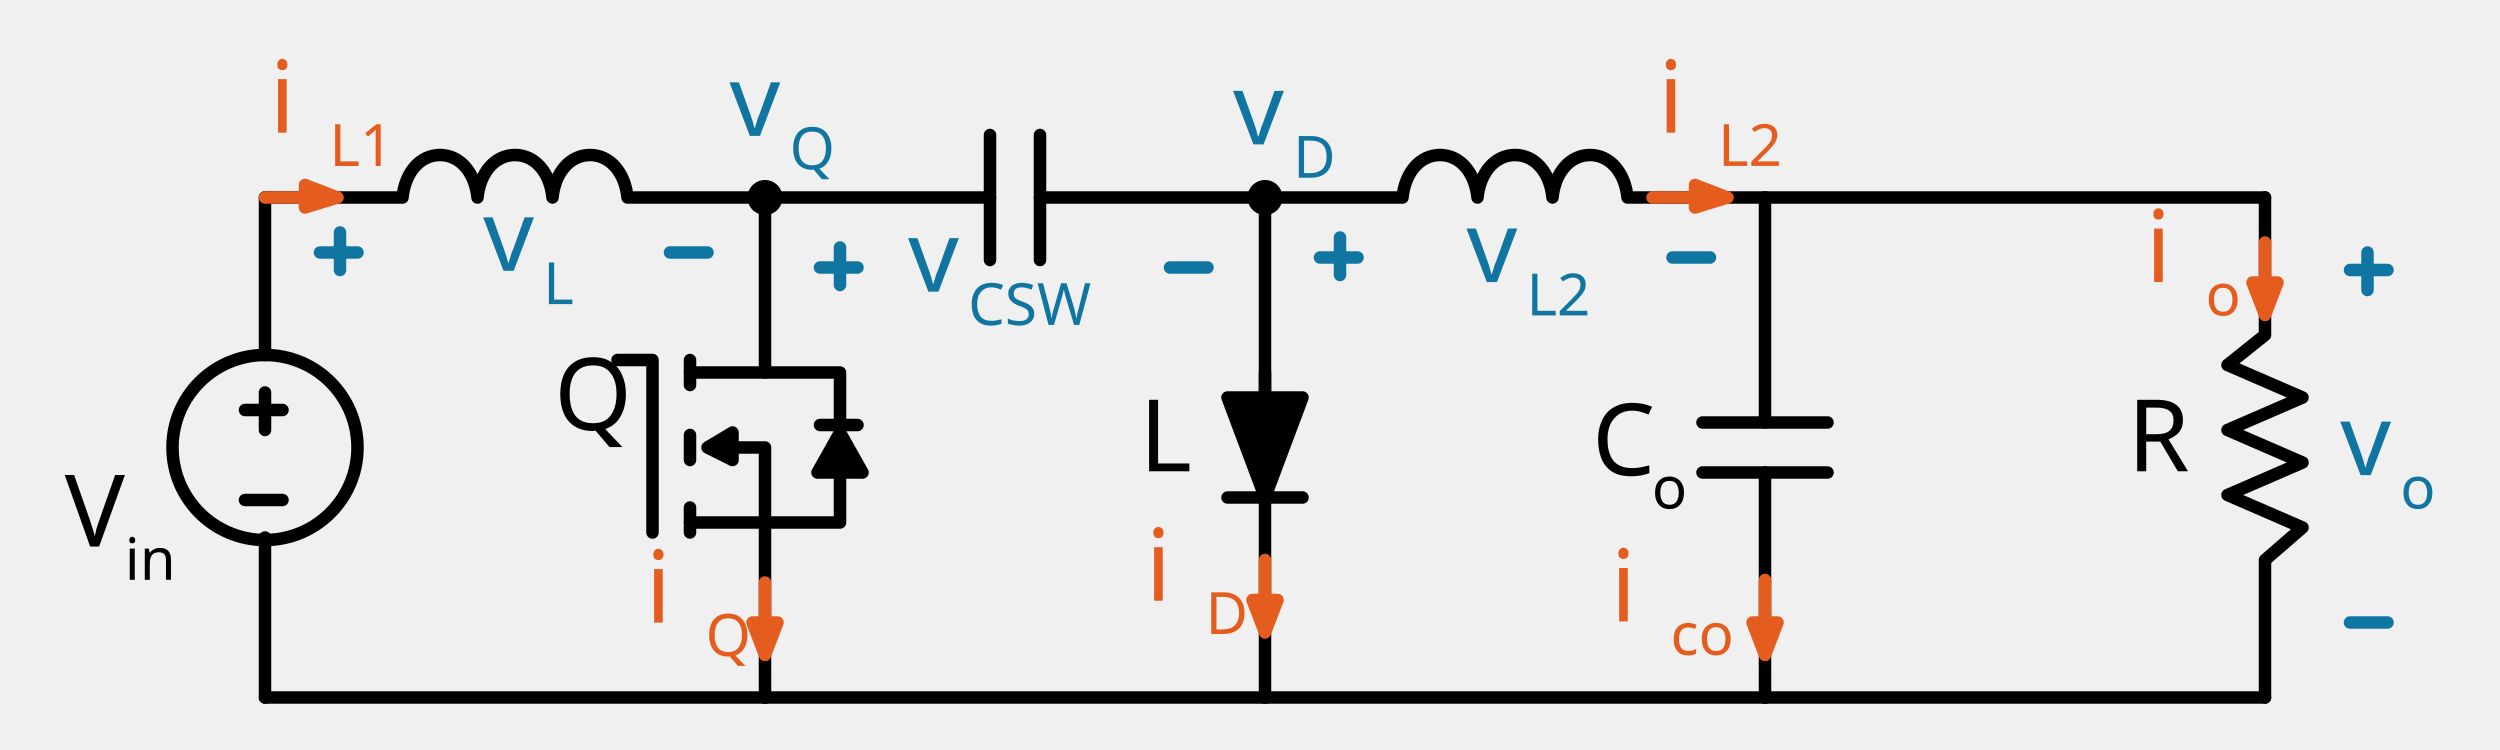
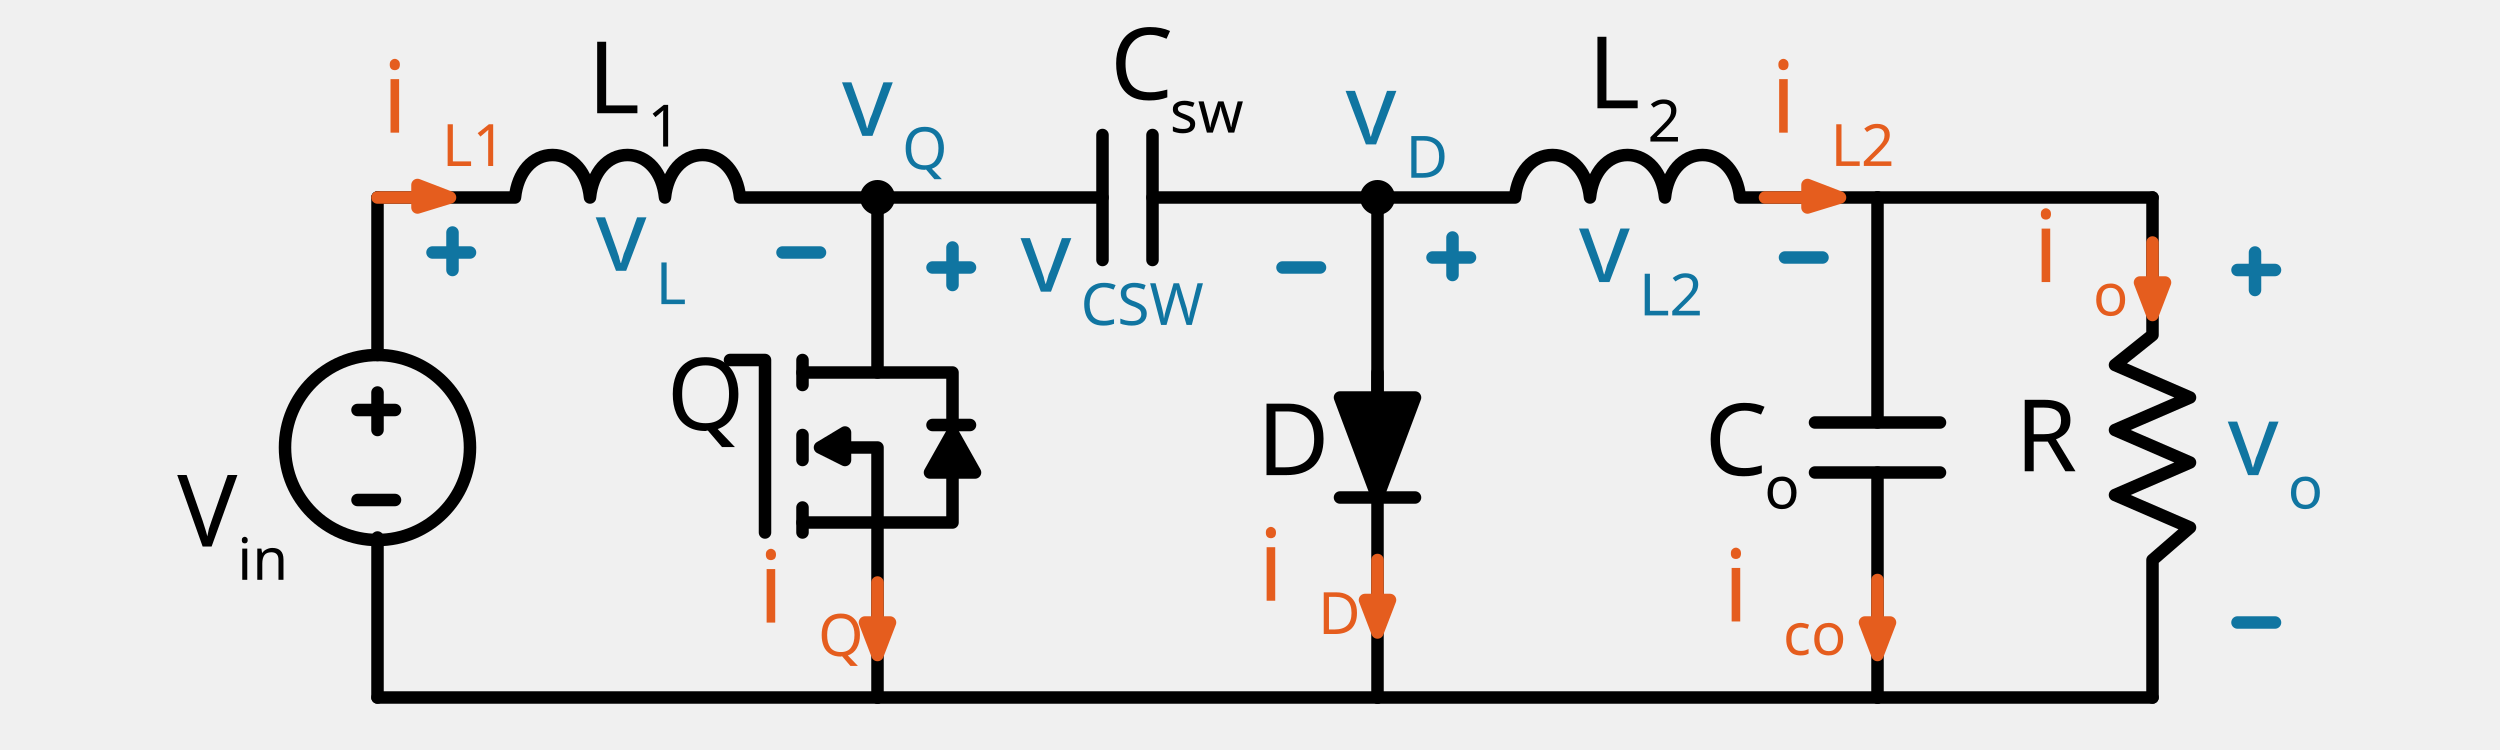
<svg xmlns="http://www.w3.org/2000/svg" version="1.1" x="0px" y="0px" width="100px" height="30px" viewBox="0 0 100 30" style="enable-background:new 0 0 100 30;" xml:space="preserve">
  <style type="text/css">
	.st0{display:none;}
	.st1{display:inline;}
	.st2{fill:none;stroke:#6A93BF;stroke-width:0.25;stroke-linecap:round;stroke-linejoin:round;stroke-miterlimit:10;}
	
		.st3{display:inline;fill:none;stroke:#6A93BF;stroke-width:0.25;stroke-linecap:round;stroke-linejoin:round;stroke-miterlimit:10;}
	.st4{fill:none;stroke:#FC8754;stroke-width:2;stroke-miterlimit:10;}
	.st5{fill:#FFFFFF;stroke:#000000;stroke-miterlimit:10;}
	.st6{fill:none;stroke:#CAEAFF;stroke-linecap:square;stroke-miterlimit:10;}
	.st7{fill:#CAEAFF;}
	.st8{opacity:0.3;fill:#F21616;}
	.st9{fill:none;stroke:#CAEAFF;stroke-linecap:round;stroke-miterlimit:10;}
	.st10{fill:#FC8754;}
	.st11{fill:none;stroke:#000000;stroke-miterlimit:10;}
	.st12{fill:none;stroke:#000000;stroke-width:0.5;stroke-linecap:round;stroke-linejoin:round;stroke-miterlimit:10;}
	.st13{stroke:#000000;stroke-width:0.5;stroke-linecap:round;stroke-linejoin:round;stroke-miterlimit:10;}
	.st14{fill:#E55D1E;stroke:#E55D1E;stroke-width:0.5;stroke-linecap:round;stroke-linejoin:round;stroke-miterlimit:10;}
	.st15{fill:none;stroke:#E55D1E;stroke-width:0.5;stroke-linecap:round;stroke-linejoin:round;stroke-miterlimit:10;}
	.st16{fill:none;}
	.st17{fill:none;stroke:#1075A1;stroke-width:0.5;stroke-linecap:round;stroke-linejoin:round;stroke-miterlimit:10;}
	.st18{fill:none;stroke:#000000;stroke-width:0.25;stroke-miterlimit:10;}
	.st19{font-family:'Courier-Bold';}
	.st20{font-size:4px;}
	.st21{fill:#E55D1E;}
	.st22{fill:#1075A1;}
</style>
  <g id="Layer_2">
</g>
  <g id="Layer_1">
    <g>
      <g>
-         <line class="st12" x1="10.6" y1="27.9" x2="30.6" y2="27.9" />
-         <path class="st12" d="M30.6,7.9l-5.5,0c-0.1-1-0.7-1.7-1.5-1.7c-0.8,0-1.4,0.7-1.5,1.7c-0.1-1-0.7-1.7-1.5-1.7     c-0.8,0-1.4,0.7-1.5,1.7c-0.1-1-0.7-1.7-1.5-1.7c-0.8,0-1.4,0.7-1.5,1.7l-5.5,0" />
-         <g>
-           <polyline class="st12" points="27.6,14.9 30.6,14.9 30.6,7.9     " />
-           <polyline class="st12" points="28.6,17.9 30.6,17.9 30.6,20.9     " />
-           <polyline class="st12" points="27.6,20.9 30.6,20.9 30.6,27.9     " />
-           <line class="st12" x1="27.6" y1="21.3" x2="27.6" y2="20.3" />
-           <line class="st12" x1="27.6" y1="18.4" x2="27.6" y2="17.4" />
-           <line class="st12" x1="27.6" y1="15.4" x2="27.6" y2="14.4" />
-           <polygon class="st12" points="28.3,17.9 29.3,18.4 29.3,17.3     " />
-           <line class="st12" x1="32.8" y1="17" x2="34.3" y2="17" />
-           <polygon class="st13" points="33.6,17.3 32.7,18.9 34.5,18.9     " />
-           <polyline class="st12" points="26.1,21.3 26.1,14.4 24.7,14.4     " />
-           <polyline class="st12" points="30.6,20.9 33.6,20.9 33.6,18.7     " />
-           <polyline class="st12" points="30.6,14.9 33.6,14.9 33.6,17     " />
-         </g>
-       </g>
-       <text transform="matrix(1 0 0 1 2.5895 21.8607)" class="st19 st20">V</text>
-       <text transform="matrix(0.583 0 0 0.583 4.9899 23.1927)" class="st19 st20">in</text>
-       <text transform="matrix(1 0 0 1 22.161 17.1939)" class="st19 st20">Q</text>
-       <g>
-         <text transform="matrix(1 0 0 1 25.8212 24.9043)" class="st21 st19 st20">i</text>
-         <text transform="matrix(0.583 0 0 0.583 28.2216 26.2363)" class="st21 st19 st20">Q</text>
-         <g>
-           <polygon class="st14" points="30.6,26.2 30.1,24.9 31.1,24.9     " />
-         </g>
-         <line class="st15" x1="30.6" y1="23.3" x2="30.6" y2="25.5" />
-       </g>
-       <g>
-         <line class="st12" x1="10.6" y1="14.2" x2="10.6" y2="7.9" />
-         <line class="st12" x1="10.6" y1="27.9" x2="10.6" y2="21.5" />
-         <circle class="st12" cx="10.6" cy="17.9" r="3.7" />
-         <g>
-           <line class="st12" x1="10.6" y1="15.7" x2="10.6" y2="17.2" />
-           <line class="st12" x1="11.3" y1="16.4" x2="9.8" y2="16.4" />
-           <line class="st12" x1="11.3" y1="20" x2="9.8" y2="20" />
-         </g>
-       </g>
-       <g>
-         <line class="st16" x1="10.6" y1="10.1" x2="30.6" y2="10.1" />
-         <text transform="matrix(1 0 0 1 19.3276 10.8332)" class="st22 st19 st20">v</text>
-         <text transform="matrix(0.583 0 0 0.583 21.728 12.1652)" class="st22 st19 st20">L</text>
-         <line class="st17" x1="12.8" y1="10.1" x2="14.3" y2="10.1" />
-         <line class="st17" x1="13.6" y1="9.3" x2="13.6" y2="10.8" />
-         <line class="st17" x1="28.3" y1="10.1" x2="26.8" y2="10.1" />
-       </g>
-       <g>
-         <text transform="matrix(1 0 0 1 49.3239 5.7765)" class="st22 st19 st20">v</text>
-         <text transform="matrix(0.583 0 0 0.583 51.7243 7.1085)" class="st22 st19 st20">D</text>
-         <circle id="XMLID_00000160899339993906798160000011124390096643899276_" cx="50.6" cy="7.9" r="0.7" />
-       </g>
-       <g>
-         <text transform="matrix(1 0 0 1 29.1803 5.4344)" class="st22 st19 st20">v</text>
-         <text transform="matrix(0.583 0 0 0.583 31.5807 6.7665)" class="st22 st19 st20">Q</text>
-         <circle id="XMLID_00000137818357688776314510000011062575290492067493_" cx="30.6" cy="7.9" r="0.7" />
-       </g>
-       <g>
-         <g>
-           <line class="st12" x1="70.6" y1="27.9" x2="90.6" y2="27.9" />
-           <path class="st12" d="M70.6,7.9l-5.5,0c-0.1-1-0.7-1.7-1.5-1.7s-1.4,0.7-1.5,1.7c-0.1-1-0.7-1.7-1.5-1.7s-1.4,0.7-1.5,1.7      c-0.1-1-0.7-1.7-1.5-1.7s-1.4,0.7-1.5,1.7l-5.5,0" />
-           <polyline class="st12" points="90.6,27.9 90.6,22.4 92.1,21.1 89.1,19.8 92.1,18.5 89.1,17.2 92.1,15.9 89.1,14.6 90.6,13.4       90.6,7.9     " />
-           <g>
-             <line class="st12" x1="70.6" y1="16.9" x2="70.6" y2="7.9" />
-             <line class="st12" x1="70.6" y1="27.9" x2="70.6" y2="18.9" />
-             <line class="st12" x1="68.1" y1="18.9" x2="73.1" y2="18.9" />
-             <line class="st12" x1="68.1" y1="16.9" x2="73.1" y2="16.9" />
+         <line class="st12" x1="15.1" y1="27.9" x2="35.1" y2="27.9" />
+         <path class="st12" d="M35.1,7.9l-5.5,0c-0.1-1-0.7-1.7-1.5-1.7c-0.8,0-1.4,0.7-1.5,1.7c-0.1-1-0.7-1.7-1.5-1.7     c-0.8,0-1.4,0.7-1.5,1.7c-0.1-1-0.7-1.7-1.5-1.7c-0.8,0-1.4,0.7-1.5,1.7l-5.5,0" />
+         <g>
+           <polyline class="st12" points="32.1,14.9 35.1,14.9 35.1,7.9     " />
+           <polyline class="st12" points="33.1,17.9 35.1,17.9 35.1,20.9     " />
+           <polyline class="st12" points="32.1,20.9 35.1,20.9 35.1,27.9     " />
+           <line class="st12" x1="32.1" y1="21.3" x2="32.1" y2="20.3" />
+           <line class="st12" x1="32.1" y1="18.4" x2="32.1" y2="17.4" />
+           <line class="st12" x1="32.1" y1="15.4" x2="32.1" y2="14.4" />
+           <polygon class="st12" points="32.8,17.9 33.8,18.4 33.8,17.3     " />
+           <line class="st12" x1="37.3" y1="17" x2="38.8" y2="17" />
+           <polygon class="st13" points="38.1,17.3 37.2,18.9 39,18.9     " />
+           <polyline class="st12" points="30.6,21.3 30.6,14.4 29.2,14.4     " />
+           <polyline class="st12" points="35.1,20.9 38.1,20.9 38.1,18.7     " />
+           <polyline class="st12" points="35.1,14.9 38.1,14.9 38.1,17     " />
+         </g>
+       </g>
+       <text transform="matrix(1 0 0 1 7.0895 21.8607)" class="st19 st20">V</text>
+       <text transform="matrix(0.583 0 0 0.583 9.4899 23.1927)" class="st19 st20">in</text>
+       <text transform="matrix(1 0 0 1 26.661 17.1939)" class="st19 st20">Q</text>
+       <g>
+         <text transform="matrix(1 0 0 1 30.3212 24.9043)" class="st21 st19 st20">i</text>
+         <text transform="matrix(0.583 0 0 0.583 32.7216 26.2363)" class="st21 st19 st20">Q</text>
+         <g>
+           <polygon class="st14" points="35.1,26.2 34.6,24.9 35.6,24.9     " />
+         </g>
+         <line class="st15" x1="35.1" y1="23.3" x2="35.1" y2="25.5" />
+       </g>
+       <g>
+         <line class="st12" x1="15.1" y1="14.2" x2="15.1" y2="7.9" />
+         <line class="st12" x1="15.1" y1="27.9" x2="15.1" y2="21.5" />
+         <circle class="st12" cx="15.1" cy="17.9" r="3.7" />
+         <g>
+           <line class="st12" x1="15.1" y1="15.7" x2="15.1" y2="17.2" />
+           <line class="st12" x1="15.8" y1="16.4" x2="14.3" y2="16.4" />
+           <line class="st12" x1="15.8" y1="20" x2="14.3" y2="20" />
+         </g>
+       </g>
+       <g>
+         <line class="st16" x1="15.1" y1="10.1" x2="35.1" y2="10.1" />
+         <text transform="matrix(1 0 0 1 23.8276 10.8332)" class="st22 st19 st20">v</text>
+         <text transform="matrix(0.583 0 0 0.583 26.228 12.1652)" class="st22 st19 st20">L</text>
+         <line class="st17" x1="17.3" y1="10.1" x2="18.8" y2="10.1" />
+         <line class="st17" x1="18.1" y1="9.3" x2="18.1" y2="10.8" />
+         <line class="st17" x1="32.8" y1="10.1" x2="31.3" y2="10.1" />
+       </g>
+       <g>
+         <text transform="matrix(1 0 0 1 53.8239 5.7765)" class="st22 st19 st20">v</text>
+         <text transform="matrix(0.583 0 0 0.583 56.2243 7.1085)" class="st22 st19 st20">D</text>
+         <circle id="XMLID_00000160899339993906798160000011124390096643899276_" cx="55.1" cy="7.9" r="0.7" />
+       </g>
+       <g>
+         <text transform="matrix(1 0 0 1 33.6803 5.4344)" class="st22 st19 st20">v</text>
+         <text transform="matrix(0.583 0 0 0.583 36.0807 6.7665)" class="st22 st19 st20">Q</text>
+         <circle id="XMLID_00000137818357688776314510000011062575290492067493_" cx="35.1" cy="7.9" r="0.7" />
+       </g>
+       <g>
+         <g>
+           <line class="st12" x1="75.1" y1="27.9" x2="86.1" y2="27.9" />
+           <path class="st12" d="M75.1,7.9l-5.5,0c-0.1-1-0.7-1.7-1.5-1.7c-0.8,0-1.4,0.7-1.5,1.7c-0.1-1-0.7-1.7-1.5-1.7      c-0.8,0-1.4,0.7-1.5,1.7c-0.1-1-0.7-1.7-1.5-1.7s-1.4,0.7-1.5,1.7l-5.5,0" />
+           <polyline class="st12" points="86.1,27.9 86.1,22.4 87.6,21.1 84.6,19.8 87.6,18.5 84.6,17.2 87.6,15.9 84.6,14.6 86.1,13.4       86.1,7.9     " />
+           <g>
+             <line class="st12" x1="75.1" y1="16.9" x2="75.1" y2="7.9" />
+             <line class="st12" x1="75.1" y1="27.9" x2="75.1" y2="18.9" />
+             <line class="st12" x1="72.6" y1="18.9" x2="77.6" y2="18.9" />
+             <line class="st12" x1="72.6" y1="16.9" x2="77.6" y2="16.9" />
          </g>
          <g>
            <g>
-               <line class="st13" x1="50.6" y1="18.9" x2="50.6" y2="27.9" />
-               <line class="st13" x1="50.6" y1="7.9" x2="50.6" y2="16.9" />
+               <line class="st13" x1="55.1" y1="18.9" x2="55.1" y2="27.9" />
+               <line class="st13" x1="55.1" y1="7.9" x2="55.1" y2="16.9" />
            </g>
            <g>
-               <line class="st13" x1="52.1" y1="19.9" x2="49.1" y2="19.9" />
-               <polygon class="st13" points="50.6,19.9 52.1,15.9 49.1,15.9       " />
+               <line class="st13" x1="56.6" y1="19.9" x2="53.6" y2="19.9" />
+               <polygon class="st13" points="55.1,19.9 56.6,15.9 53.6,15.9       " />
            </g>
-             <line class="st13" x1="50.6" y1="18.9" x2="50.6" y2="14.9" />
-           </g>
-           <line class="st12" x1="50.6" y1="27.9" x2="70.6" y2="27.9" />
-           <line class="st12" x1="70.6" y1="7.9" x2="90.6" y2="7.9" />
-         </g>
-         <text transform="matrix(1 0 0 1 45.5734 18.8512)" class="st19 st20">L</text>
-         <g>
-           <text transform="matrix(1 0 0 1 63.6751 19.005)" class="st19 st20">C</text>
-           <text transform="matrix(0.583 0 0 0.583 66.0755 20.337)" class="st19 st20">o</text>
-         </g>
-         <g>
-           <text transform="matrix(1 0 0 1 85.0983 18.8514)" class="st19 st20">R</text>
-         </g>
-         <g>
-           <text transform="matrix(1 0 0 1 64.4218 24.8588)" class="st21 st19 st20">i</text>
-           <text transform="matrix(0.583 0 0 0.583 66.8222 26.1908)" class="st21 st19 st20">co</text>
-           <g>
-             <polygon class="st14" points="70.6,26.2 70.1,24.9 71.1,24.9      " />
-           </g>
-           <line class="st15" x1="70.6" y1="23.2" x2="70.6" y2="25.4" />
-         </g>
-         <g>
-           <text transform="matrix(1 0 0 1 85.8209 11.2836)" class="st21 st19 st20">i</text>
-           <text transform="matrix(0.583 0 0 0.583 88.2213 12.6156)" class="st21 st19 st20">o</text>
-           <g>
-             <polygon class="st14" points="90.6,12.6 90.1,11.3 91.1,11.3      " />
-           </g>
-           <line class="st15" x1="90.6" y1="9.7" x2="90.6" y2="11.9" />
-         </g>
-         <g>
-           <text transform="matrix(1 0 0 1 66.3222 5.3066)" class="st21 st19 st20">i</text>
-           <text transform="matrix(0.583 0 0 0.583 68.7225 6.6386)" class="st21 st19 st20">L2</text>
-           <g>
-             <polygon class="st14" points="69.1,7.9 67.8,8.3 67.8,7.4      " />
-           </g>
-           <line class="st15" x1="66.1" y1="7.9" x2="68.4" y2="7.9" />
-         </g>
-         <g>
-           <line class="st16" x1="50.6" y1="10.3" x2="70.6" y2="10.3" />
-           <text transform="matrix(1 0 0 1 58.6599 11.2833)" class="st22 st19 st20">v</text>
-           <text transform="matrix(0.583 0 0 0.583 61.0603 12.6153)" class="st22 st19 st20">L2</text>
-           <line class="st17" x1="52.8" y1="10.3" x2="54.3" y2="10.3" />
-           <line class="st17" x1="53.6" y1="9.5" x2="53.6" y2="11" />
-           <line class="st17" x1="68.4" y1="10.3" x2="66.9" y2="10.3" />
-         </g>
-         <g>
-           <line class="st16" x1="30.6" y1="10.7" x2="50.6" y2="10.7" />
-           <text transform="matrix(1 0 0 1 36.3214 11.6654)" class="st22 st19 st20">v</text>
-           <text transform="matrix(0.583 0 0 0.583 38.7218 12.9974)" class="st22 st19 st20">CSW</text>
-           <line class="st17" x1="32.8" y1="10.7" x2="34.3" y2="10.7" />
-           <line class="st17" x1="33.6" y1="9.9" x2="33.6" y2="11.4" />
-           <line class="st17" x1="48.3" y1="10.7" x2="46.8" y2="10.7" />
-         </g>
-         <g>
-           <text transform="matrix(1 0 0 1 93.6105 19.0051)" class="st22 st19 st20">v</text>
-           <text transform="matrix(0.583 0 0 0.583 96.0109 20.3371)" class="st22 st19 st20">o</text>
-           <line class="st17" x1="94.7" y1="10.1" x2="94.7" y2="11.6" />
-           <line class="st17" x1="95.5" y1="10.8" x2="94" y2="10.8" />
-           <line class="st17" x1="95.5" y1="24.9" x2="94" y2="24.9" />
-         </g>
-       </g>
-       <g>
-         <line class="st12" x1="41.6" y1="7.9" x2="50.6" y2="7.9" />
-         <line class="st12" x1="30.6" y1="7.9" x2="39.6" y2="7.9" />
-         <line class="st12" x1="39.6" y1="5.4" x2="39.6" y2="10.4" />
-         <line class="st12" x1="41.6" y1="5.4" x2="41.6" y2="10.4" />
-       </g>
-       <line class="st12" x1="50.6" y1="27.9" x2="30.6" y2="27.9" />
-       <g>
-         <text transform="matrix(1 0 0 1 45.8212 24.0283)" class="st21 st19 st20">i</text>
-         <text transform="matrix(0.583 0 0 0.583 48.2216 25.3604)" class="st21 st19 st20">D</text>
-         <g>
-           <polygon class="st14" points="50.6,25.3 50.1,24 51.1,24     " />
-         </g>
-         <line class="st15" x1="50.6" y1="22.4" x2="50.6" y2="24.6" />
-       </g>
-       <g>
-         <text transform="matrix(1 0 0 1 10.777 5.3066)" class="st21 st19 st20">i</text>
-         <text transform="matrix(0.583 0 0 0.583 13.1774 6.6387)" class="st21 st19 st20">L1</text>
-         <g>
-           <polygon class="st14" points="13.5,7.9 12.2,8.3 12.2,7.4     " />
-         </g>
-         <line class="st15" x1="10.6" y1="7.9" x2="12.8" y2="7.9" />
+             <line class="st13" x1="55.1" y1="18.9" x2="55.1" y2="14.9" />
+           </g>
+           <line class="st12" x1="55.1" y1="27.9" x2="75.1" y2="27.9" />
+           <line class="st12" x1="75.1" y1="7.9" x2="86.1" y2="7.9" />
+         </g>
+         <text transform="matrix(1 0 0 1 63.5068 4.3303)" class="st19 st20">L</text>
+         <text transform="matrix(0.583 0 0 0.583 65.9072 5.6624)" class="st19 st20">2</text>
+         <g>
+           <text transform="matrix(1 0 0 1 68.1751 19.005)" class="st19 st20">C</text>
+           <text transform="matrix(0.583 0 0 0.583 70.5755 20.337)" class="st19 st20">o</text>
+         </g>
+         <g>
+           <text transform="matrix(1 0 0 1 80.5983 18.8514)" class="st19 st20">R</text>
+         </g>
+         <g>
+           <text transform="matrix(1 0 0 1 68.9218 24.8588)" class="st21 st19 st20">i</text>
+           <text transform="matrix(0.583 0 0 0.583 71.3222 26.1908)" class="st21 st19 st20">co</text>
+           <g>
+             <polygon class="st14" points="75.1,26.2 74.6,24.9 75.6,24.9      " />
+           </g>
+           <line class="st15" x1="75.1" y1="23.2" x2="75.1" y2="25.4" />
+         </g>
+         <g>
+           <text transform="matrix(1 0 0 1 81.3209 11.2836)" class="st21 st19 st20">i</text>
+           <text transform="matrix(0.583 0 0 0.583 83.7213 12.6156)" class="st21 st19 st20">o</text>
+           <g>
+             <polygon class="st14" points="86.1,12.6 85.6,11.3 86.6,11.3      " />
+           </g>
+           <line class="st15" x1="86.1" y1="9.7" x2="86.1" y2="11.9" />
+         </g>
+         <g>
+           <text transform="matrix(1 0 0 1 70.8221 5.3066)" class="st21 st19 st20">i</text>
+           <text transform="matrix(0.583 0 0 0.583 73.2225 6.6386)" class="st21 st19 st20">L2</text>
+           <g>
+             <polygon class="st14" points="73.6,7.9 72.3,8.3 72.3,7.4      " />
+           </g>
+           <line class="st15" x1="70.6" y1="7.9" x2="72.9" y2="7.9" />
+         </g>
+         <g>
+           <line class="st16" x1="55.1" y1="10.3" x2="75.1" y2="10.3" />
+           <text transform="matrix(1 0 0 1 63.1599 11.2833)" class="st22 st19 st20">v</text>
+           <text transform="matrix(0.583 0 0 0.583 65.5603 12.6153)" class="st22 st19 st20">L2</text>
+           <line class="st17" x1="57.3" y1="10.3" x2="58.8" y2="10.3" />
+           <line class="st17" x1="58.1" y1="9.5" x2="58.1" y2="11" />
+           <line class="st17" x1="72.9" y1="10.3" x2="71.4" y2="10.3" />
+         </g>
+         <g>
+           <line class="st16" x1="35.1" y1="10.7" x2="55.1" y2="10.7" />
+           <text transform="matrix(1 0 0 1 40.8214 11.6654)" class="st22 st19 st20">v</text>
+           <text transform="matrix(0.583 0 0 0.583 43.2218 12.9974)" class="st22 st19 st20">CSW</text>
+           <line class="st17" x1="37.3" y1="10.7" x2="38.8" y2="10.7" />
+           <line class="st17" x1="38.1" y1="9.9" x2="38.1" y2="11.4" />
+           <line class="st17" x1="52.8" y1="10.7" x2="51.3" y2="10.7" />
+         </g>
+         <g>
+           <text transform="matrix(1 0 0 1 89.1105 19.0051)" class="st22 st19 st20">v</text>
+           <text transform="matrix(0.583 0 0 0.583 91.5108 20.3371)" class="st22 st19 st20">o</text>
+           <line class="st17" x1="90.2" y1="10.1" x2="90.2" y2="11.6" />
+           <line class="st17" x1="91" y1="10.8" x2="89.5" y2="10.8" />
+           <line class="st17" x1="91" y1="24.9" x2="89.5" y2="24.9" />
+         </g>
+       </g>
+       <g>
+         <line class="st12" x1="46.1" y1="7.9" x2="55.1" y2="7.9" />
+         <line class="st12" x1="35.1" y1="7.9" x2="44.1" y2="7.9" />
+         <line class="st12" x1="44.1" y1="5.4" x2="44.1" y2="10.4" />
+         <line class="st12" x1="46.1" y1="5.4" x2="46.1" y2="10.4" />
+       </g>
+       <line class="st12" x1="55.1" y1="27.9" x2="35.1" y2="27.9" />
+       <g>
+         <text transform="matrix(1 0 0 1 50.3212 24.0283)" class="st21 st19 st20">i</text>
+         <text transform="matrix(0.583 0 0 0.583 52.7216 25.3604)" class="st21 st19 st20">D</text>
+         <g>
+           <polygon class="st14" points="55.1,25.3 54.6,24 55.6,24     " />
+         </g>
+         <line class="st15" x1="55.1" y1="22.4" x2="55.1" y2="24.6" />
+       </g>
+       <g>
+         <text transform="matrix(1 0 0 1 15.277 5.3066)" class="st21 st19 st20">i</text>
+         <text transform="matrix(0.583 0 0 0.583 17.6774 6.6387)" class="st21 st19 st20">L1</text>
+         <g>
+           <polygon class="st14" points="18,7.9 16.7,8.3 16.7,7.4     " />
+         </g>
+         <line class="st15" x1="15.1" y1="7.9" x2="17.3" y2="7.9" />
+       </g>
+       <text transform="matrix(1 0 0 1 23.4961 4.5291)" class="st19 st20">L</text>
+       <text transform="matrix(0.583 0 0 0.583 25.8965 5.8612)" class="st19 st20">1</text>
+       <g>
+         <text transform="matrix(1 0 0 1 44.3958 3.9728)" class="st19 st20">C</text>
+         <text transform="matrix(0.583 0 0 0.583 46.7962 5.3048)" class="st19 st20">sw</text>
+       </g>
+       <g>
+         <text transform="matrix(1 0 0 1 50.2698 19.0048)" class="st19 st20">D</text>
      </g>
    </g>
  </g>
</svg>
